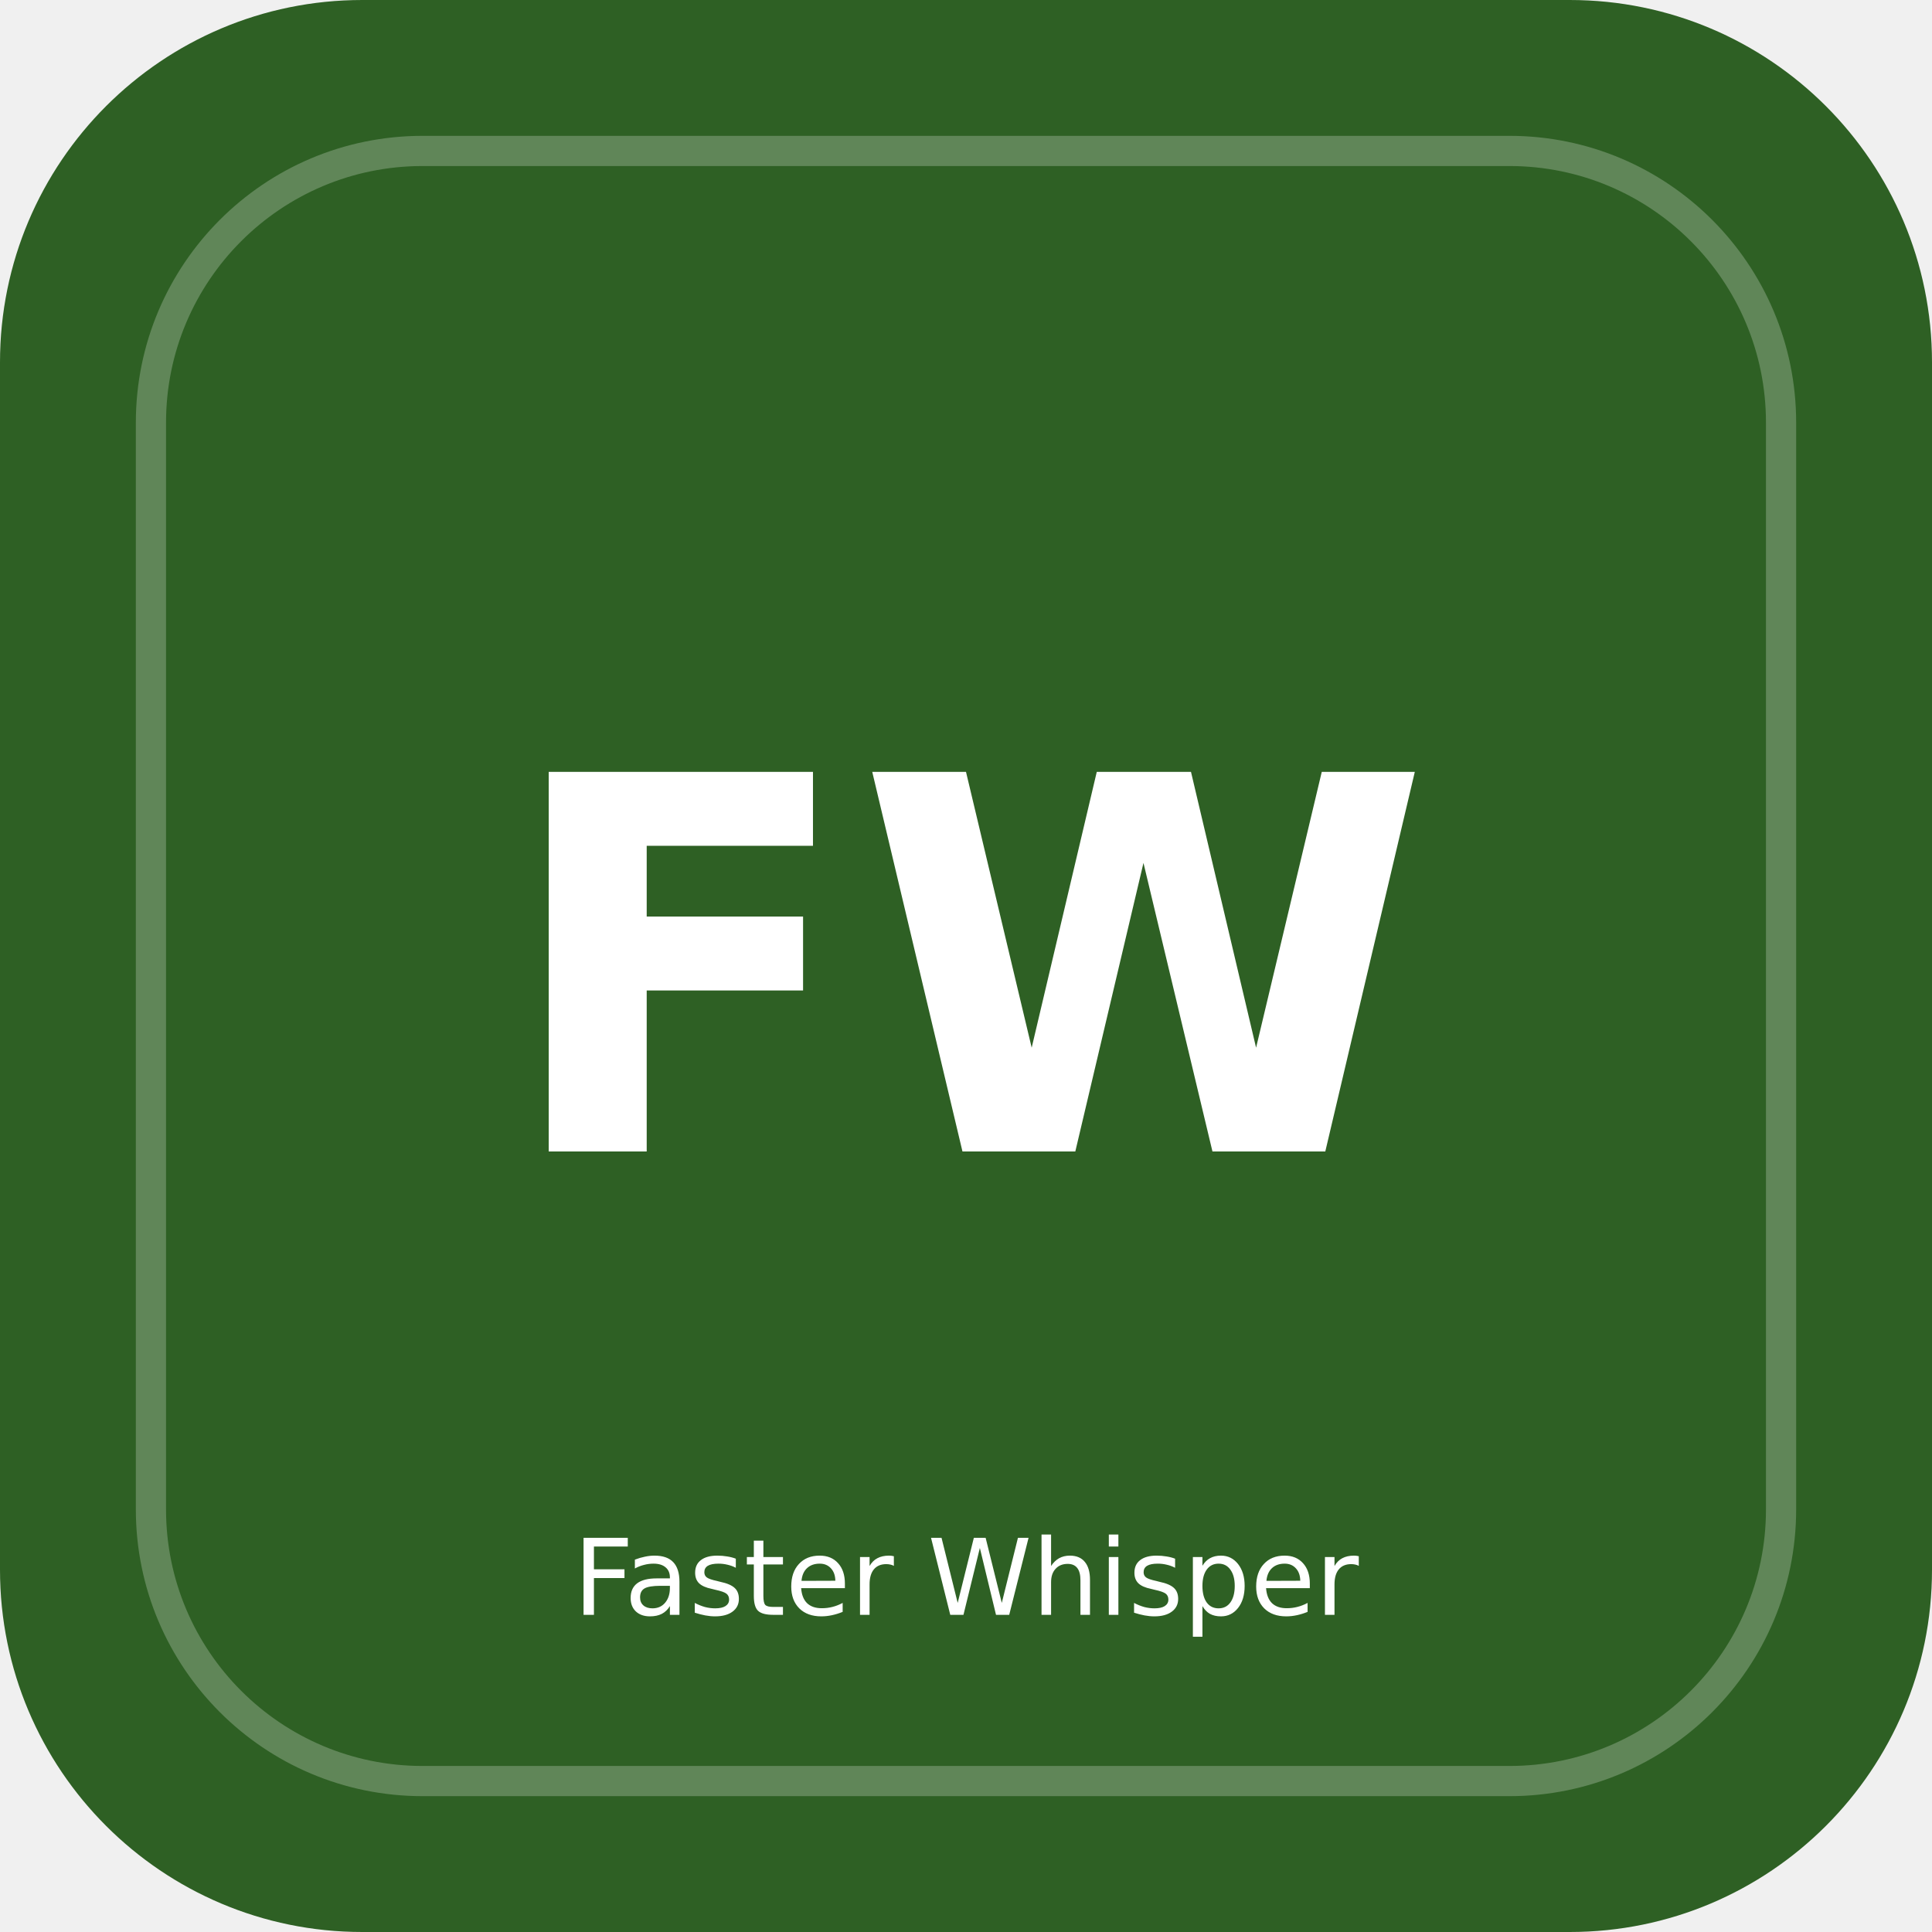
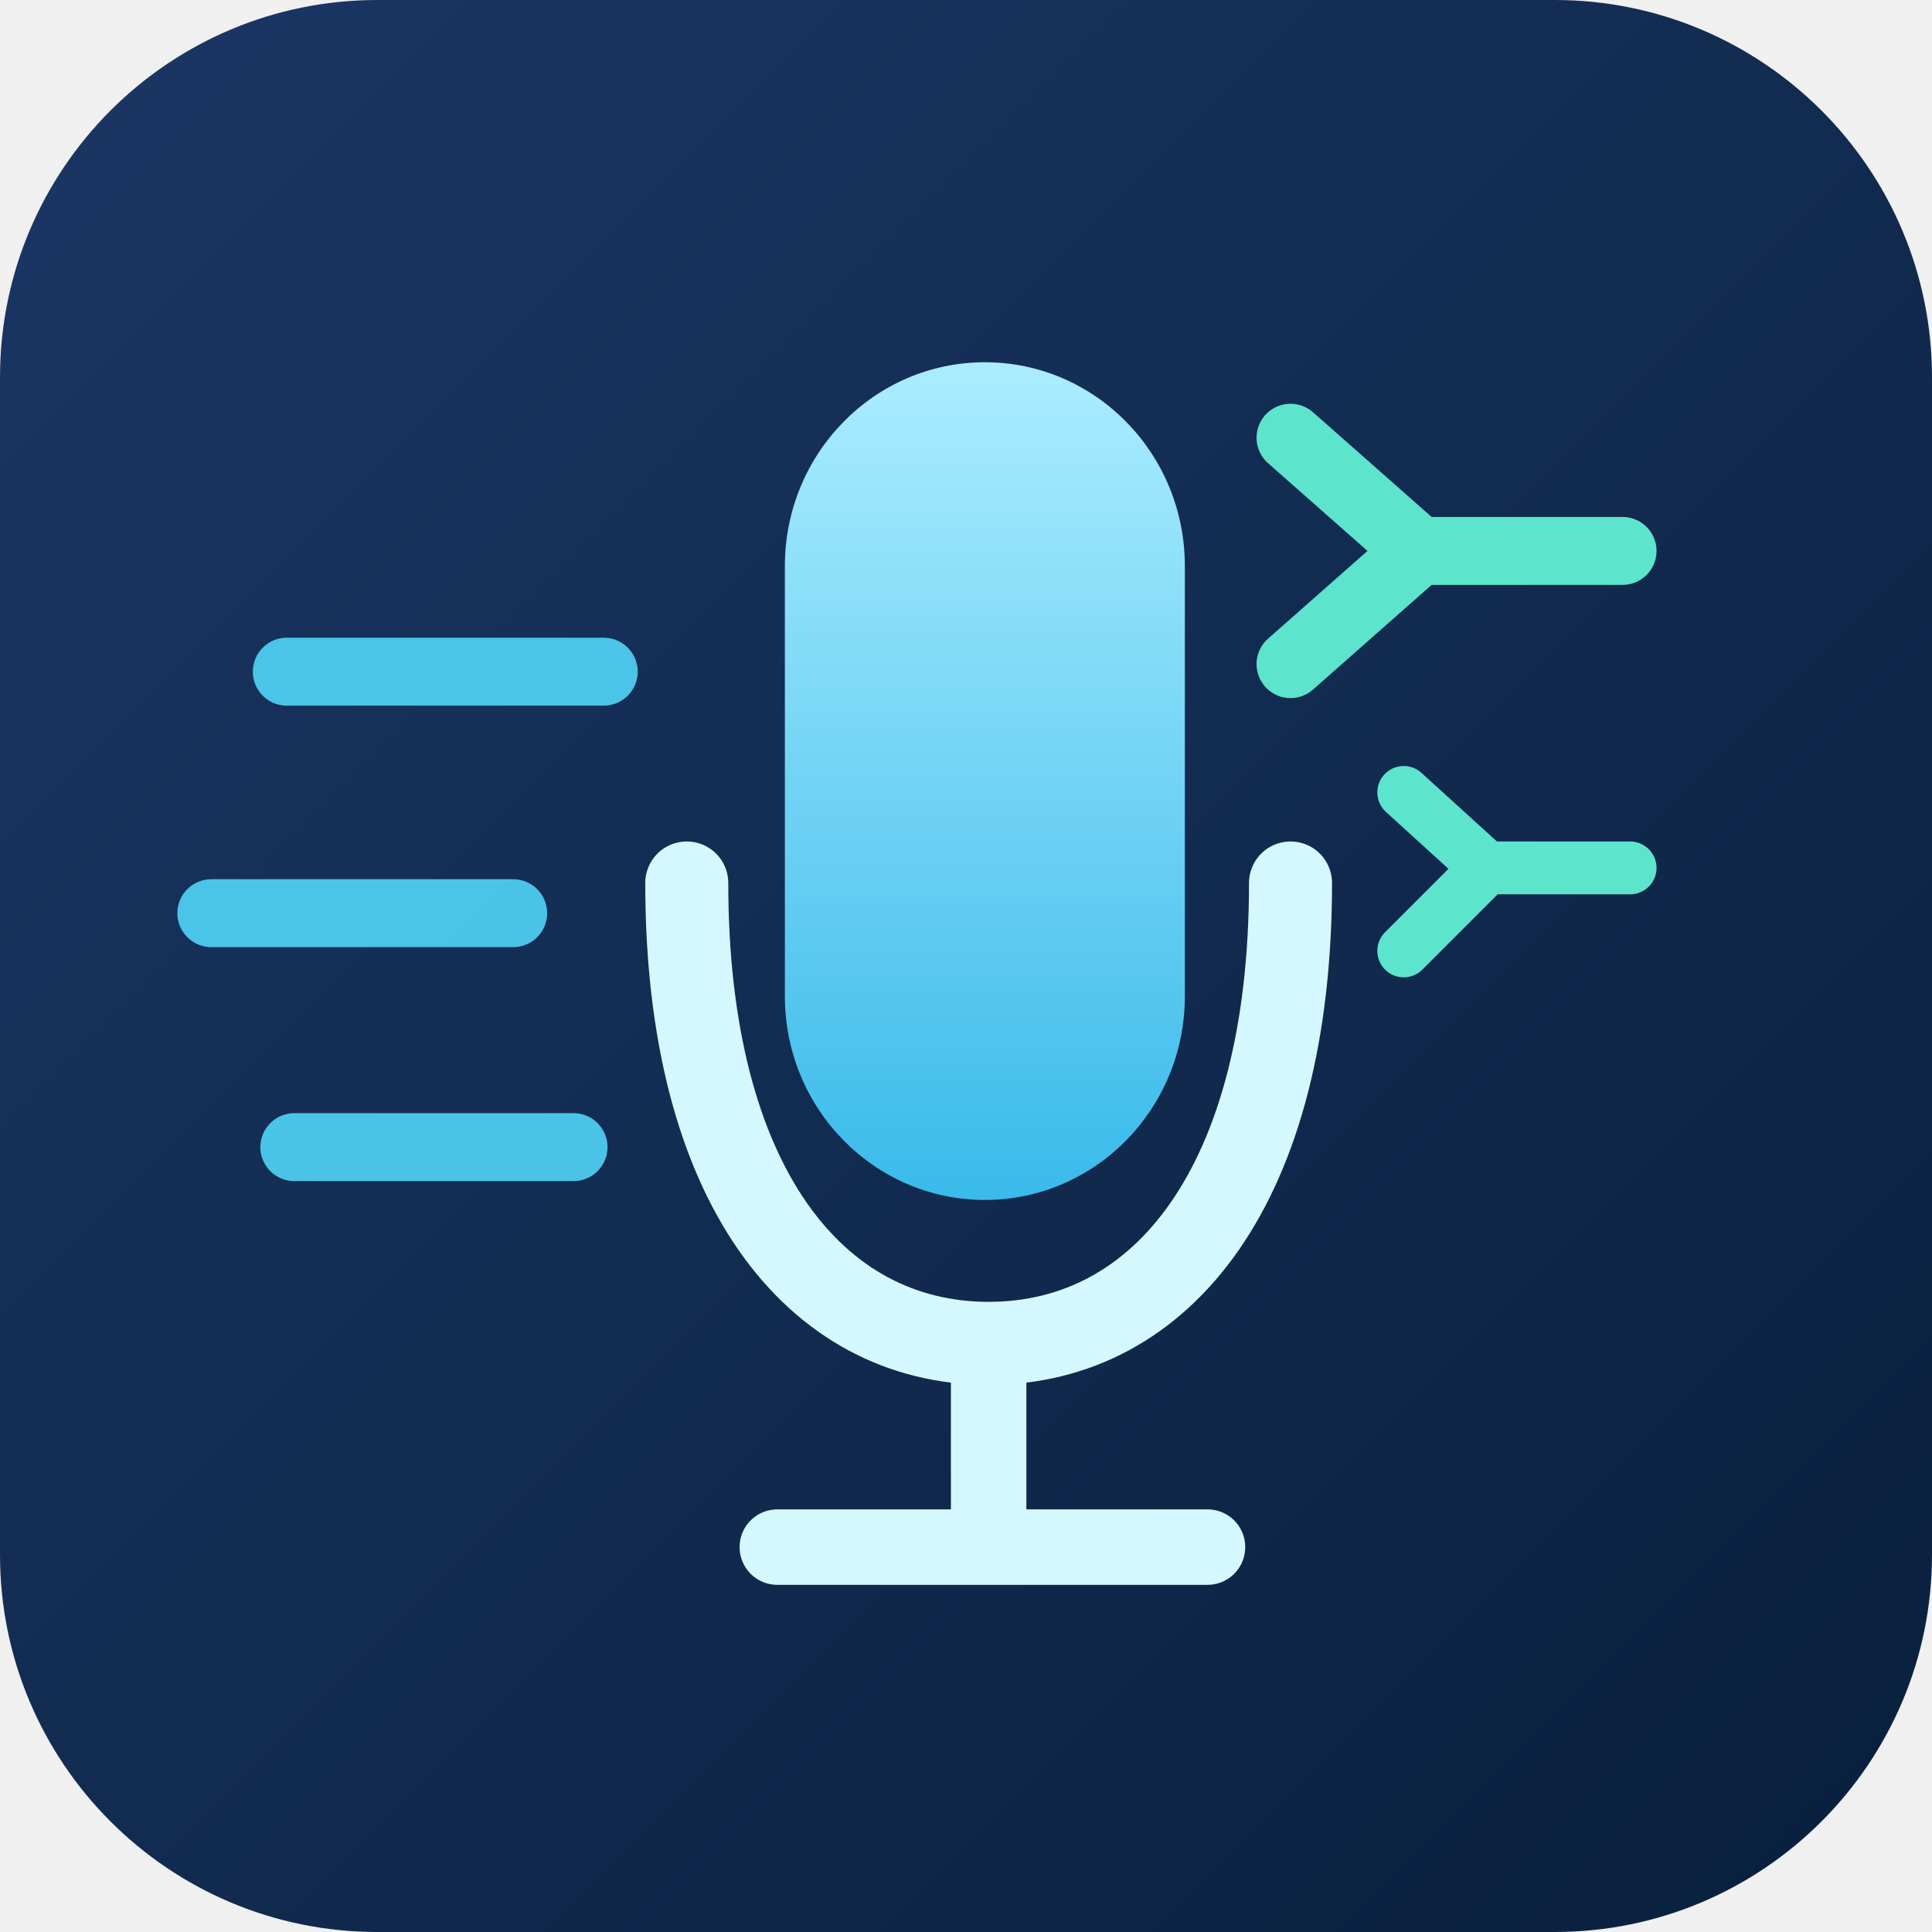
- <svg xmlns="http://www.w3.org/2000/svg" viewBox="0 0 256 256" role="img" aria-label="faster-whisper - MrStore fallback icon">
-   <rect width="256" height="256" rx="48" fill="hsl(110, 45%, 26%)" />
-   <rect x="20" y="20" width="216" height="216" rx="36" fill="none" stroke="#ffffff" stroke-opacity=".24" stroke-width="4" />
-   <text x="128" y="133" dominant-baseline="middle" text-anchor="middle" fill="#ffffff" font-family="DejaVu Sans, sans-serif" font-size="69" font-weight="bold">FW</text>
-   <text x="128" y="210" dominant-baseline="middle" text-anchor="middle" fill="#ffffff" font-family="DejaVu Sans, sans-serif" font-size="14">Faster Whisper</text>
+ <svg xmlns="http://www.w3.org/2000/svg" viewBox="0 0 256 256" role="img" aria-label="Faster Whisper - pictograma ilustrativo MrStore (não oficial)">
+   <defs>
+     <linearGradient id="bg" x2="1" y2="1">
+       <stop stop-color="#1c3666" />
+       <stop offset="1" stop-color="#08203b" />
+     </linearGradient>
+     <linearGradient id="mic" x2="0" y2="1">
+       <stop stop-color="#abedff" />
+       <stop offset="1" stop-color="#39baea" />
+     </linearGradient>
+   </defs>
+   <rect width="256" height="256" rx="50" fill="url(#bg)" />
+   <path d="M38 89h42M28 121h40M39 152h37" stroke="#50d4f6" stroke-width="9" stroke-linecap="round" opacity=".9" />
+   <rect x="104" y="48" width="53" height="111" rx="27" fill="url(#mic)" />
+   <path d="M91 117c0 40 17 61 40 61s40-21 40-61" fill="none" stroke="#d5f8ff" stroke-width="11" stroke-linecap="round" />
+   <path d="M131 179v26m-28 0h57" stroke="#d5f8ff" stroke-width="10" stroke-linecap="round" />
+   <path d="m171 58 17 15-17 15m17-15h27" stroke="#5ce4cd" stroke-width="9" fill="none" stroke-linecap="round" stroke-linejoin="round" />
+   <path d="m186 105 11 10-11 11m10-11h20" stroke="#5ce4cd" stroke-width="7" fill="none" stroke-linecap="round" stroke-linejoin="round" />
</svg>
